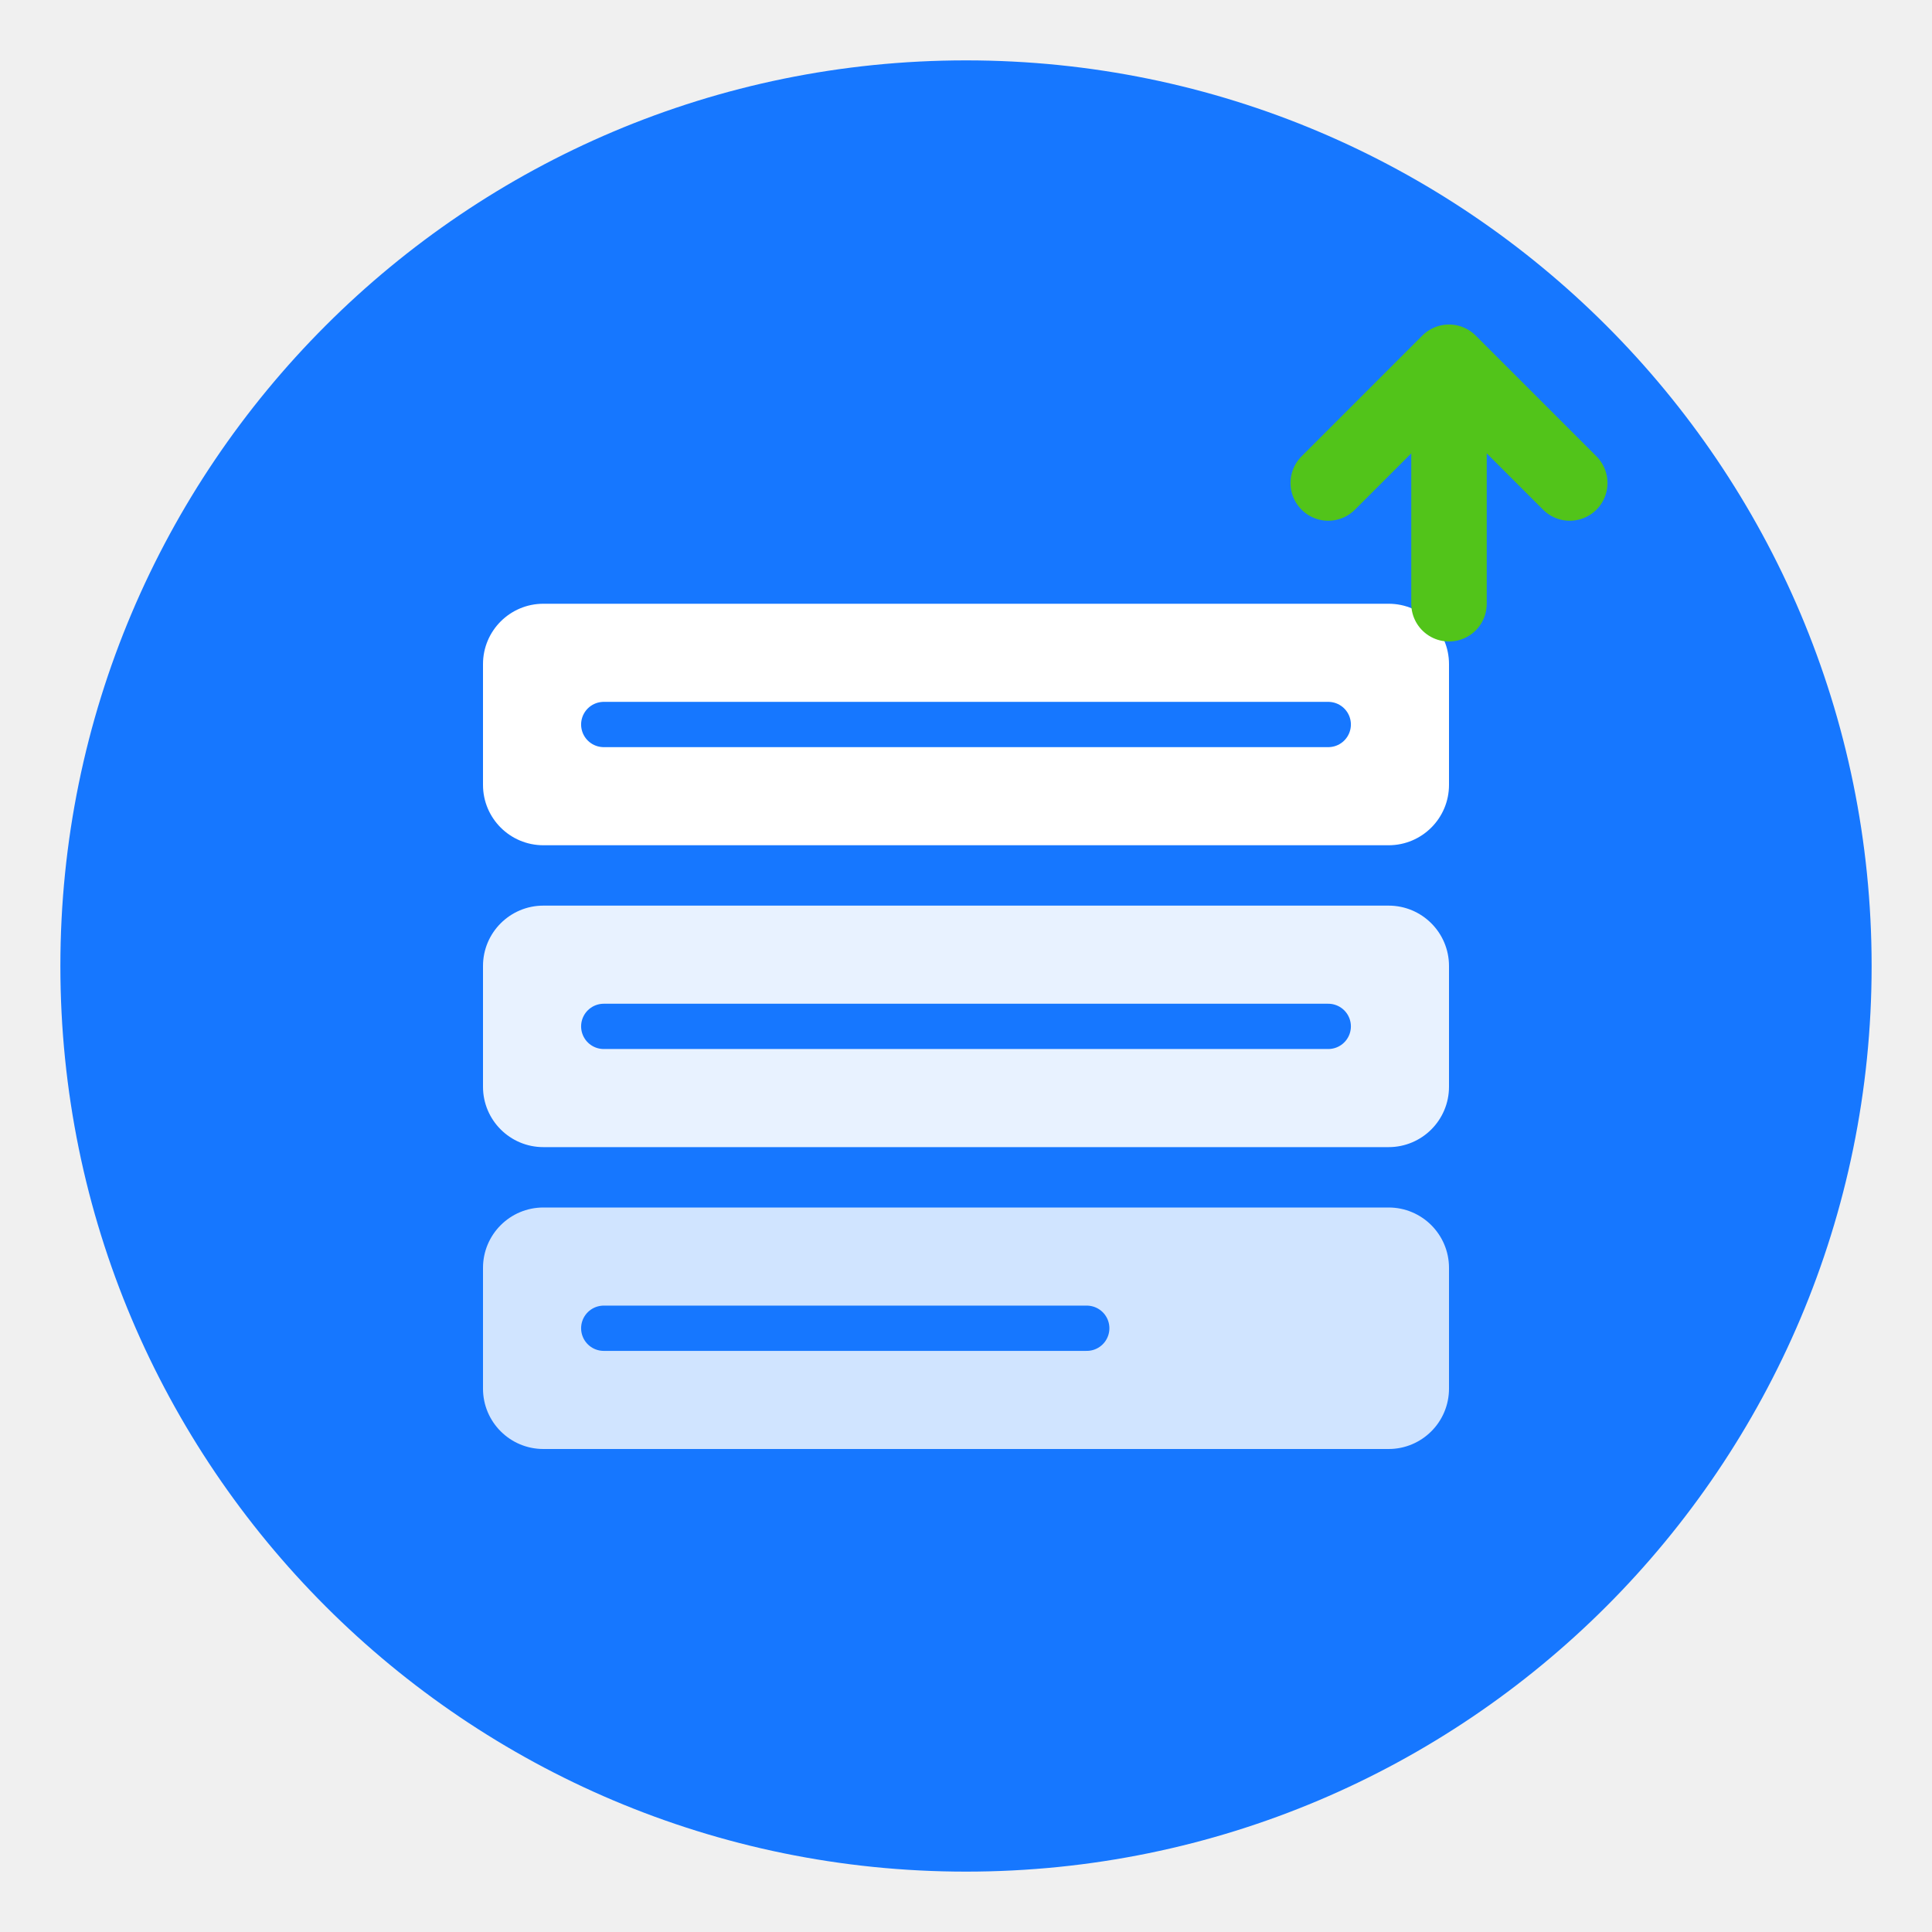
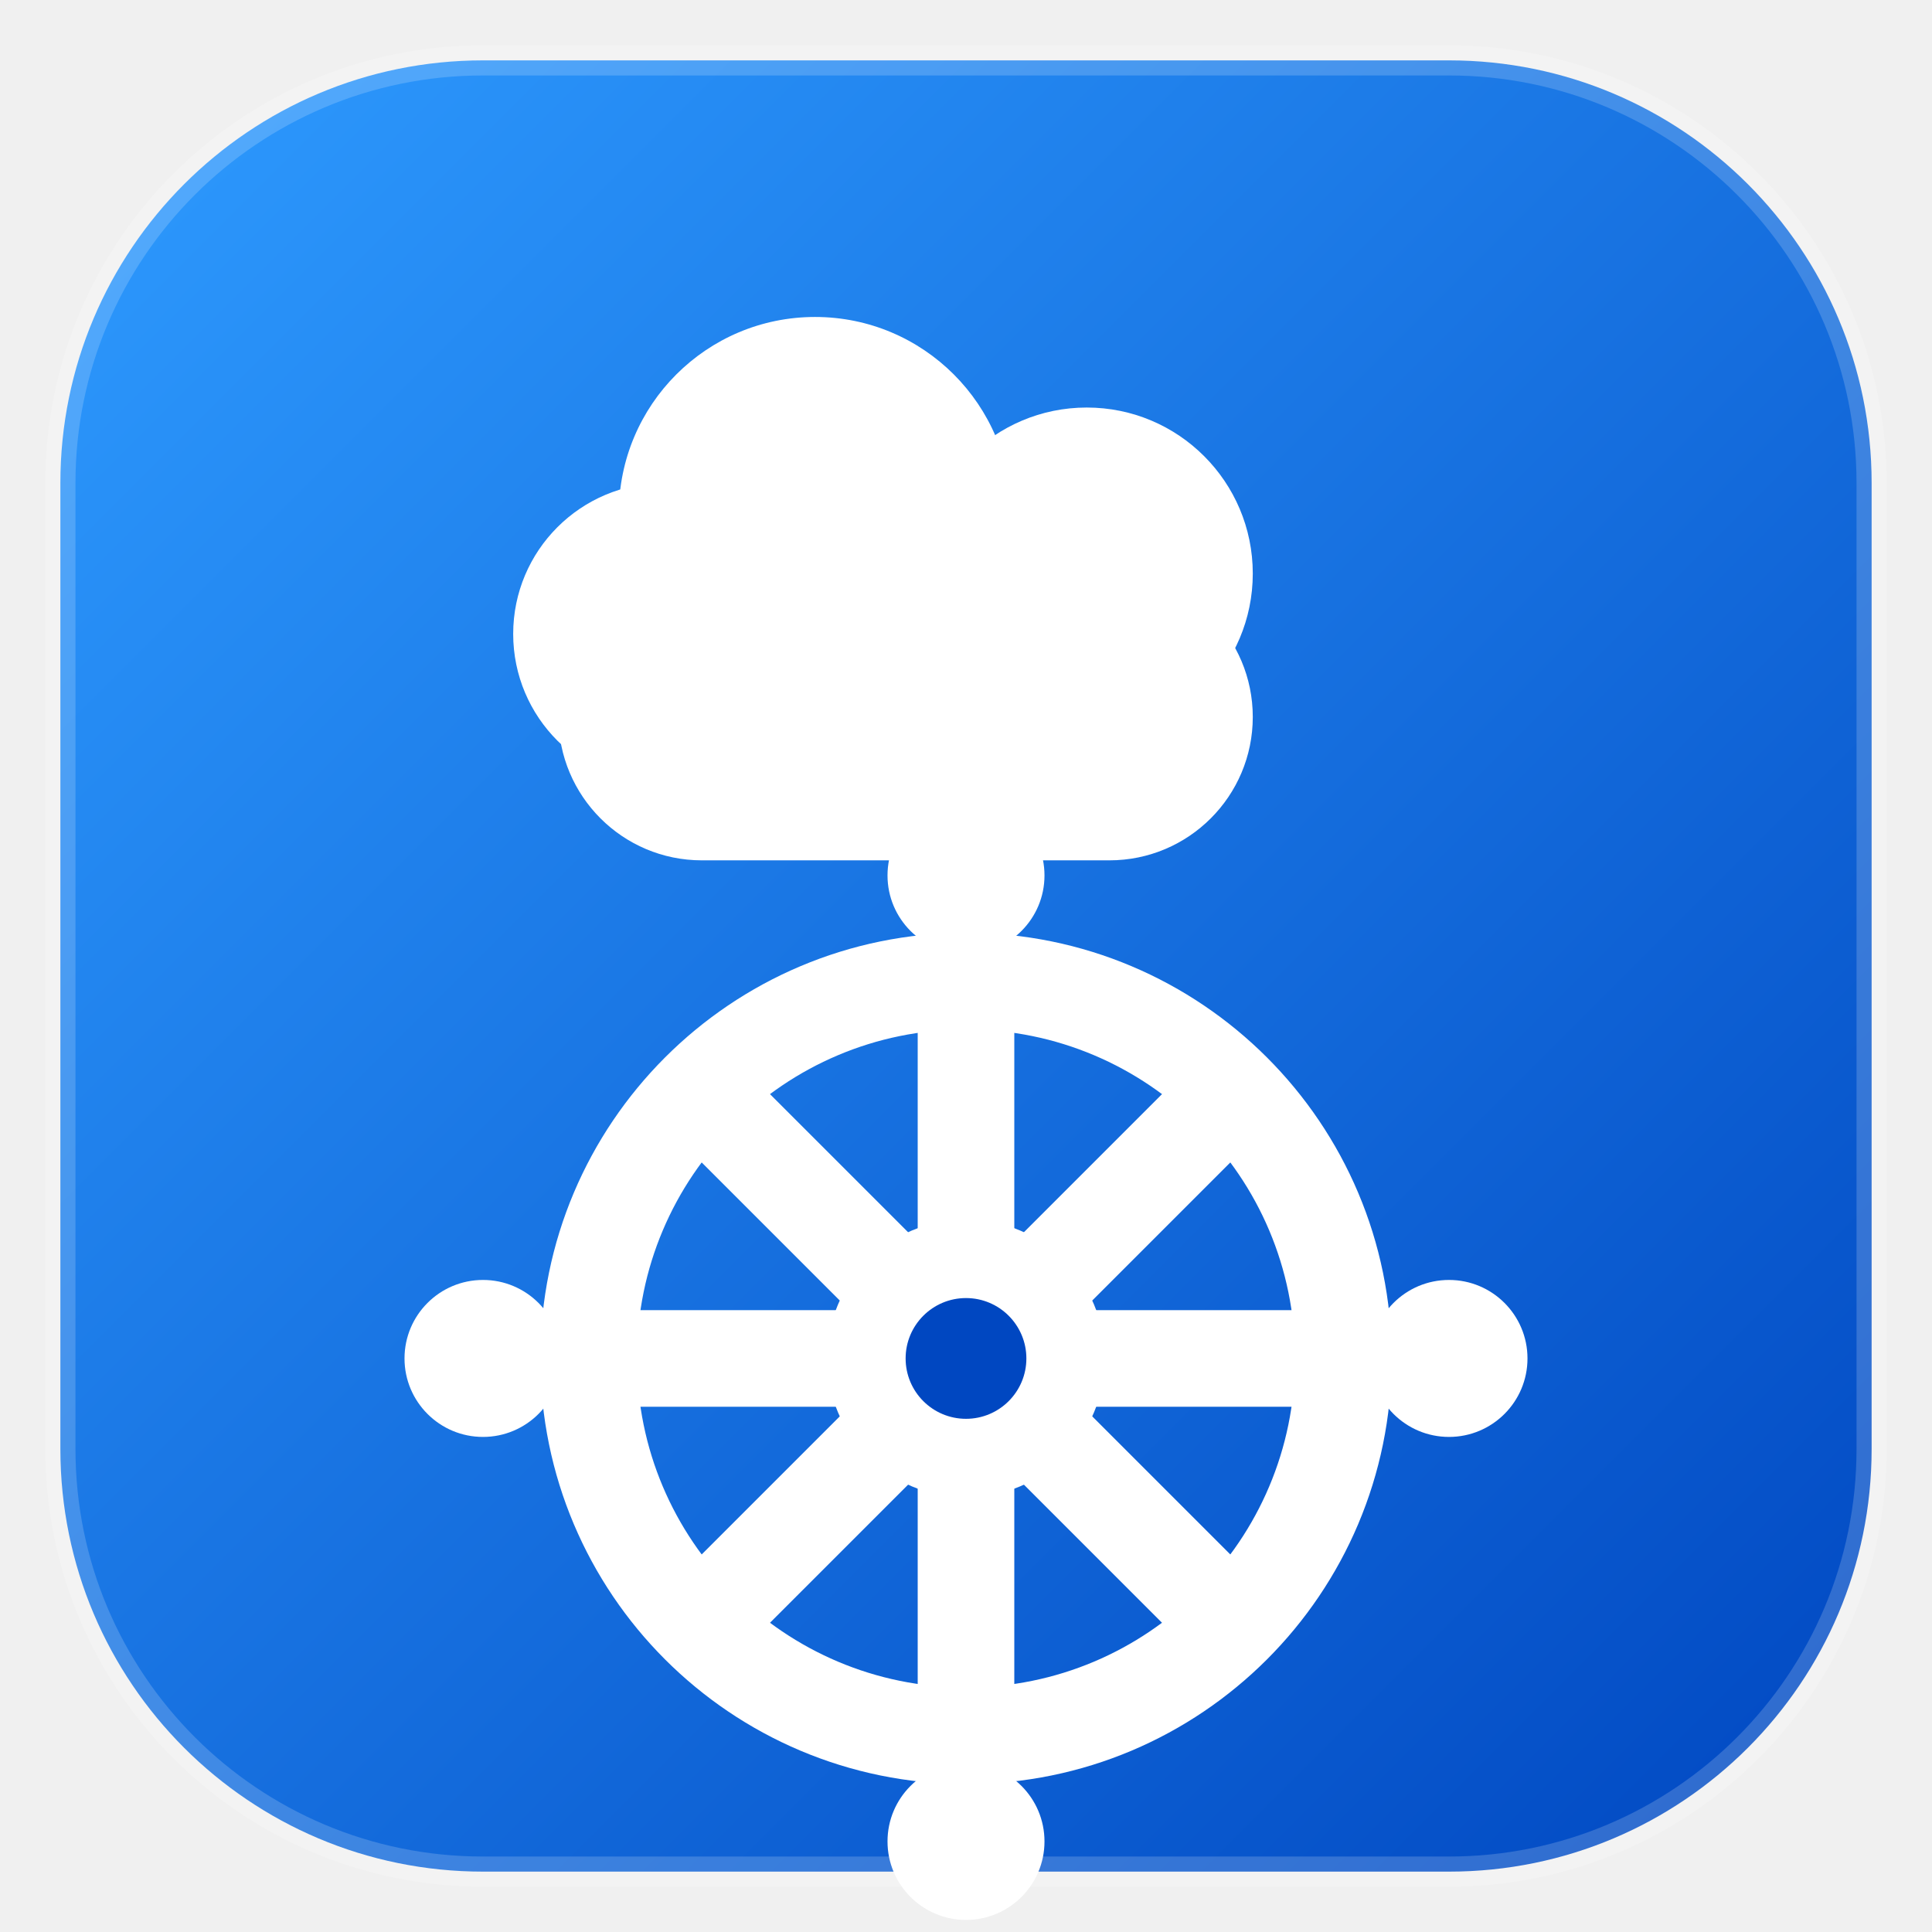
<svg xmlns="http://www.w3.org/2000/svg" viewBox="0 0 64 64" fill="none">
-   <circle cx="32" cy="32" r="30" fill="#1677ff" />
-   <rect x="16" y="20" width="32" height="8" rx="2" fill="#fff" />
-   <rect x="16" y="30" width="32" height="8" rx="2" fill="#fff" opacity="0.9" />
-   <rect x="16" y="40" width="32" height="8" rx="2" fill="#fff" opacity="0.8" />
-   <line x1="20" y1="24" x2="44" y2="24" stroke="#1677ff" stroke-width="1.5" stroke-linecap="round" />
-   <line x1="20" y1="34" x2="44" y2="34" stroke="#1677ff" stroke-width="1.5" stroke-linecap="round" />
-   <line x1="20" y1="44" x2="36" y2="44" stroke="#1677ff" stroke-width="1.5" stroke-linecap="round" />
-   <path d="M48 12 L48 20 M44 16 L48 12 L52 16" stroke="#52c41a" stroke-width="2.5" stroke-linecap="round" stroke-linejoin="round" fill="none" />
+   <defs>
+     <linearGradient id="yunduo-bg" x1="0" y1="0" x2="1" y2="1">
+       <stop offset="0%" stop-color="#2E9BFF" />
+       <stop offset="100%" stop-color="#0047C1" />
+     </linearGradient>
+   </defs>
+   <rect x="2" y="2" width="60" height="60" rx="14" fill="url(#yunduo-bg)" />
+   <rect x="2" y="2" width="60" height="60" rx="14" fill="none" stroke="#ffffff" stroke-opacity="0.18" stroke-width="1" />
+   <g fill="#ffffff">
+     <circle cx="27" cy="17" r="6.5" />
+     <circle cx="36" cy="19" r="5.5" />
+     <circle cx="22" cy="21" r="5" />
+     <rect x="18.5" y="19" width="23" height="9.5" rx="4.75" />
+   </g>
+   <g stroke="#ffffff" stroke-width="3.2" stroke-linecap="round">
+     <circle cx="32" cy="45" r="12.5" fill="none" />
+     <line x1="32" y1="32.5" x2="32" y2="57.5" />
+     <line x1="19.5" y1="45" x2="44.5" y2="45" />
+     <line x1="23.2" y1="36.2" x2="40.8" y2="53.8" />
+     <line x1="40.8" y1="36.2" x2="23.2" y2="53.8" />
+   </g>
+   <g fill="#ffffff">
+     <circle cx="32" cy="29" r="2.6" />
+     <circle cx="32" cy="61" r="2.6" />
+     <circle cx="16" cy="45" r="2.6" />
+     <circle cx="48" cy="45" r="2.6" />
+     <circle cx="32" cy="45" r="4.6" />
+   </g>
+   <circle cx="32" cy="45" r="2" fill="#0047C1" />
</svg>
